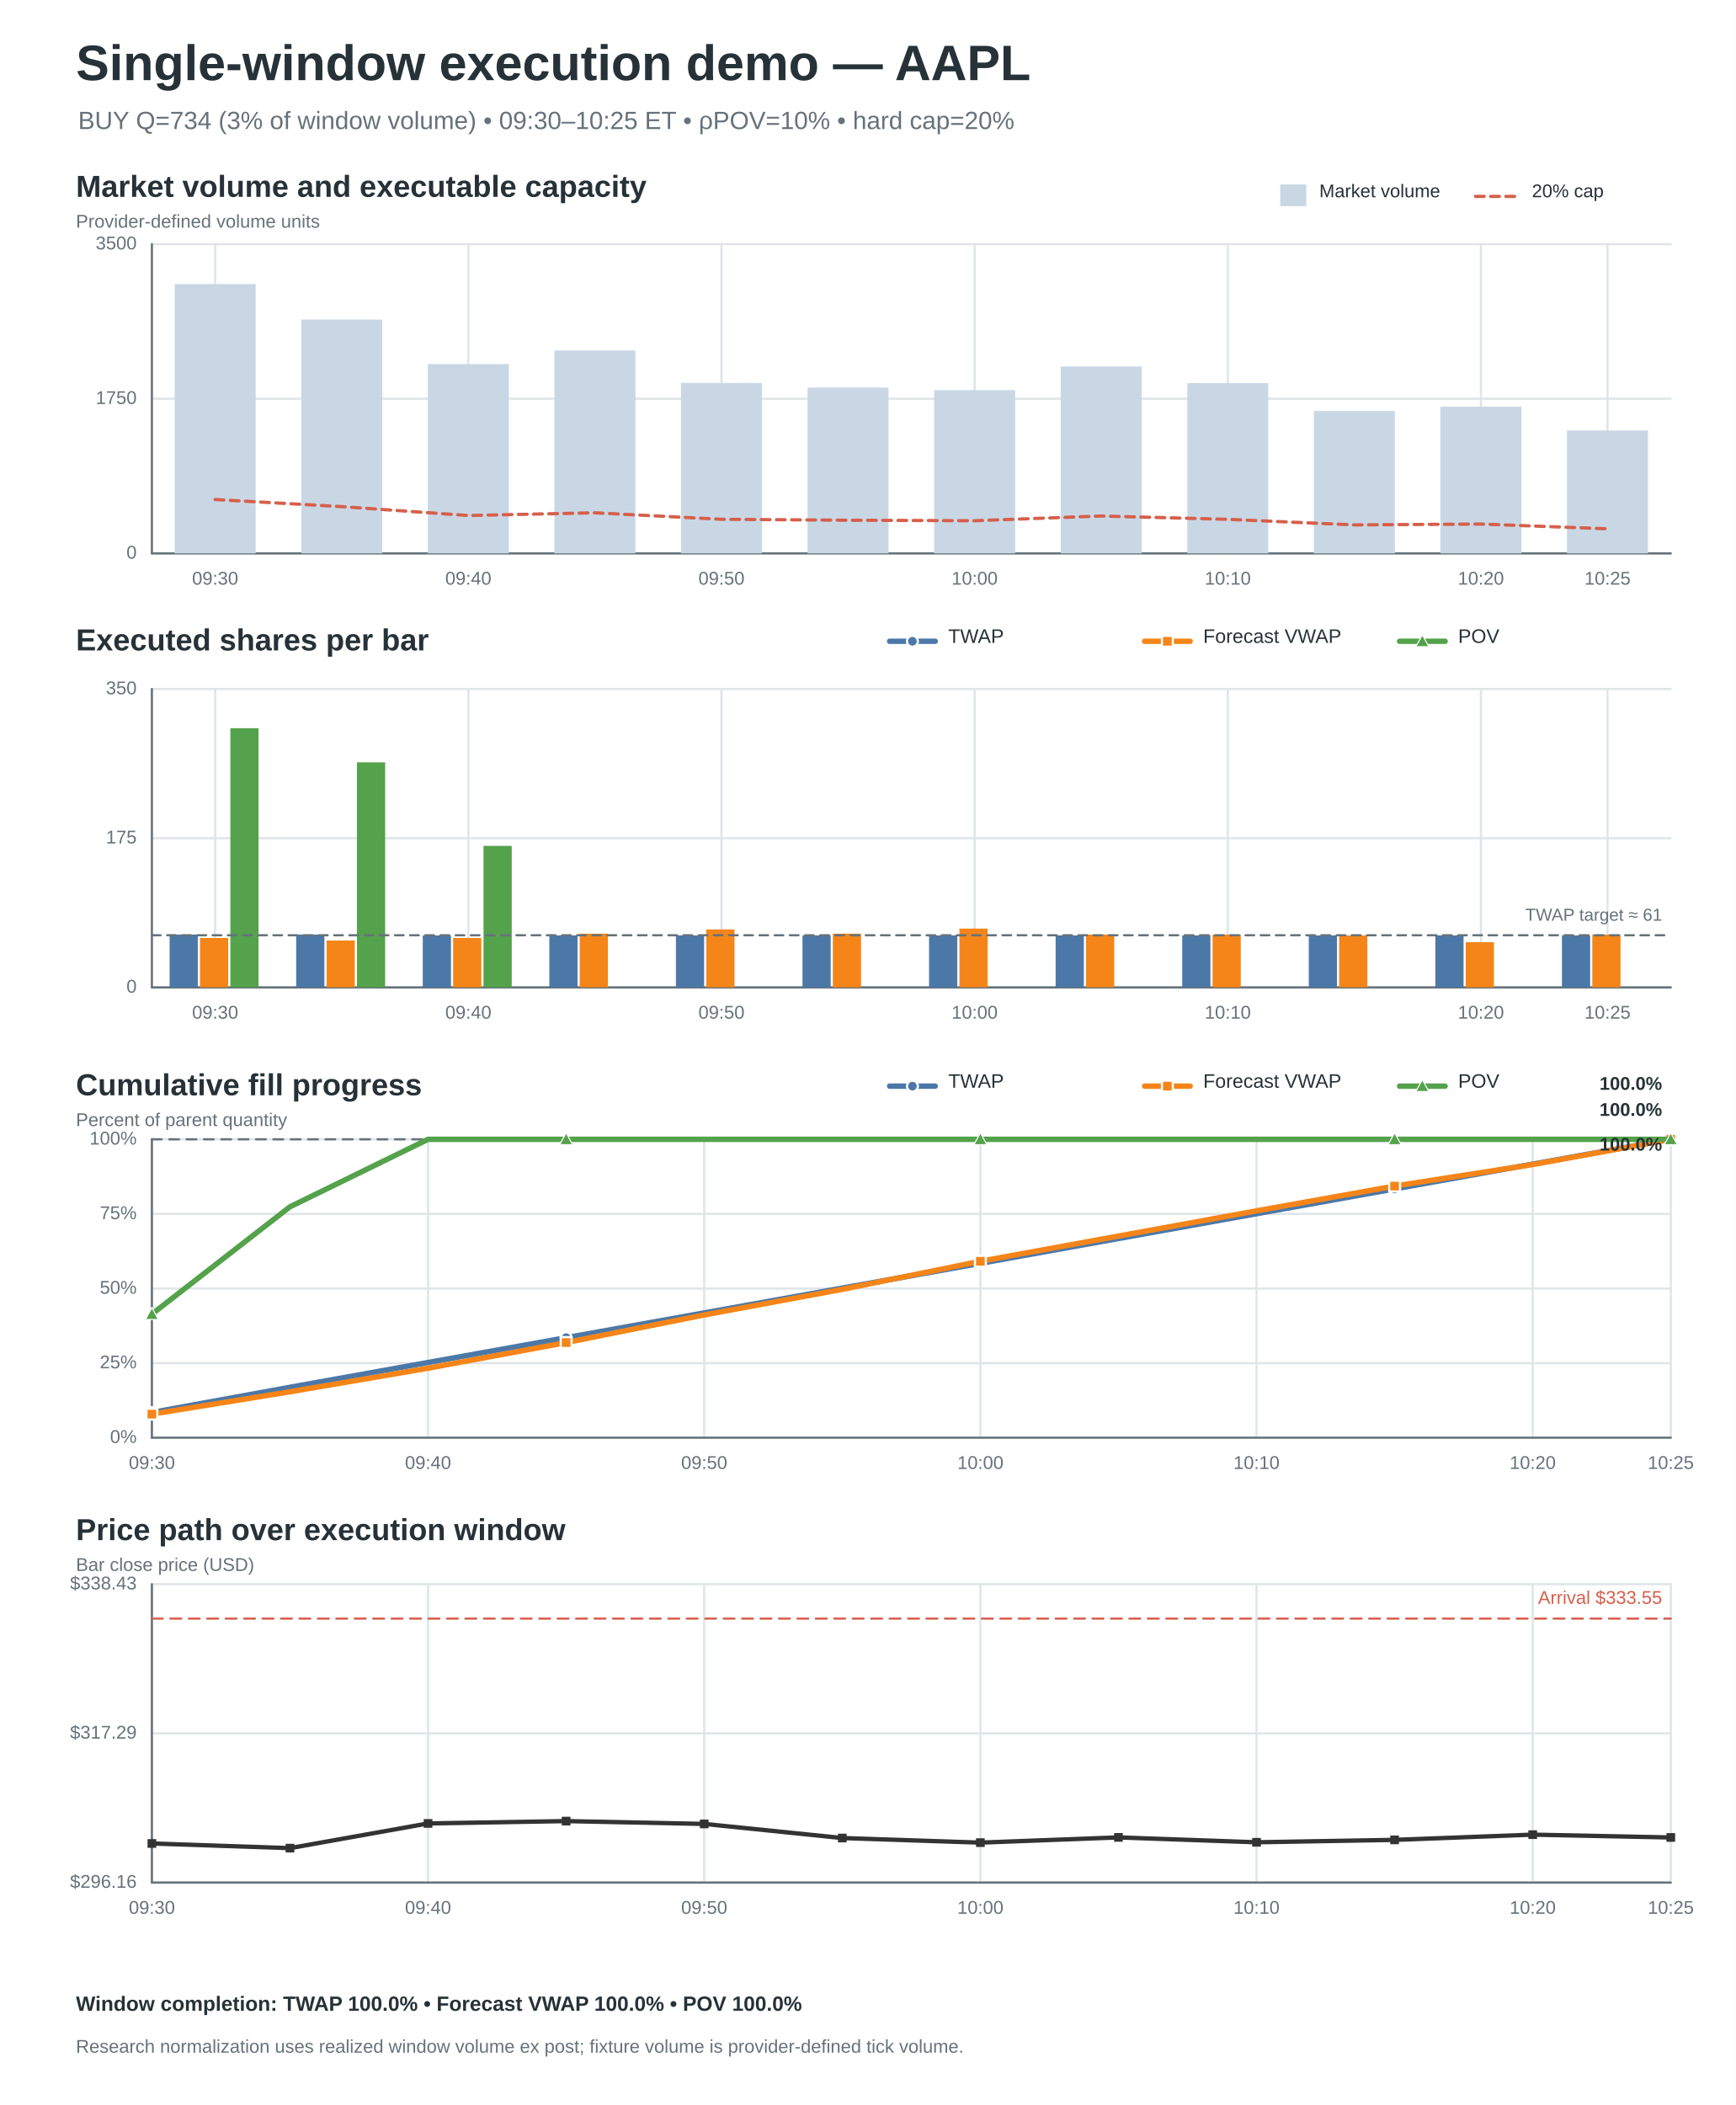
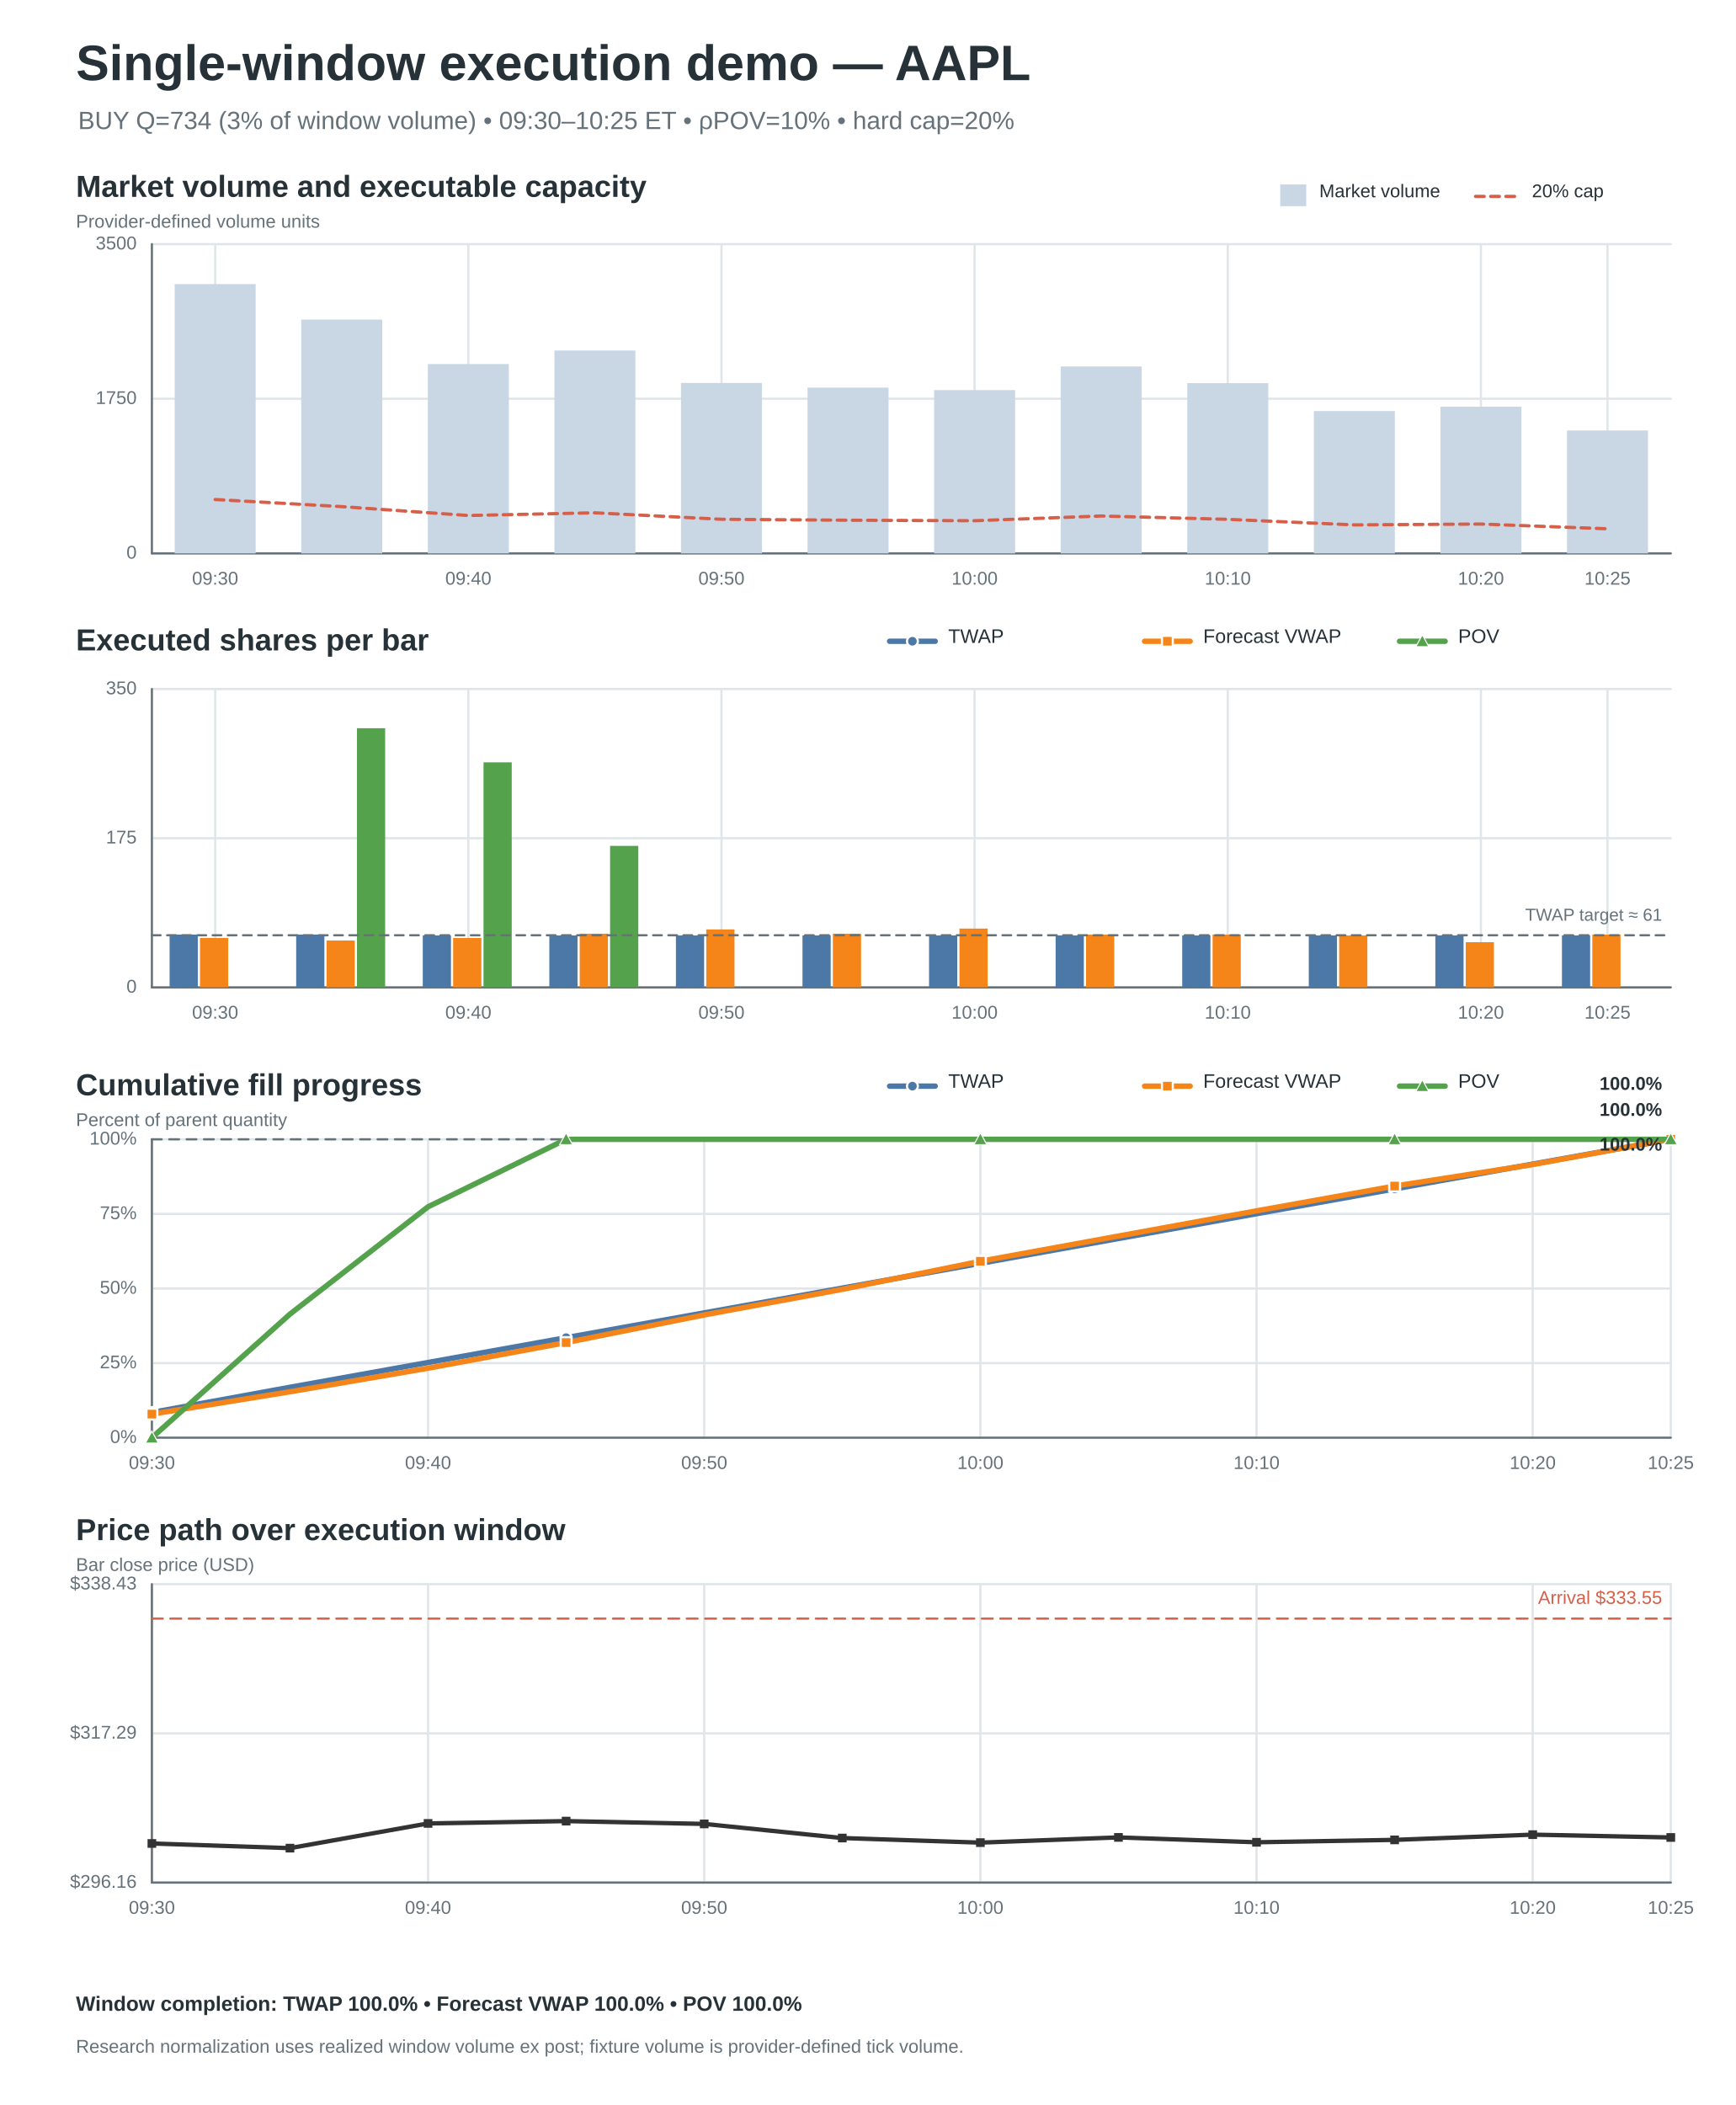
<svg xmlns="http://www.w3.org/2000/svg" width="1600" height="1940" viewBox="0 0 1600 1940">
  <rect width="1600" height="1940" fill="#FFFFFF" />
  <text x="70.00" y="42.00" fill="#263238" font-family="Arial, sans-serif" font-size="46" font-weight="700" text-anchor="start" dominant-baseline="hanging">Single-window execution demo — AAPL</text>
  <text x="72.00" y="103.00" fill="#66727A" font-family="Arial, sans-serif" font-size="23" font-weight="400" text-anchor="start" dominant-baseline="hanging">BUY Q=734 (3% of window volume) • 09:30–10:25 ET • ρPOV=10% • hard cap=20%</text>
  <text x="70.00" y="162.00" fill="#263238" font-family="Arial, sans-serif" font-size="28" font-weight="700" text-anchor="start" dominant-baseline="hanging">Market volume and executable capacity</text>
  <text x="70.00" y="198.00" fill="#66727A" font-family="Arial, sans-serif" font-size="17" font-weight="400" text-anchor="start" dominant-baseline="hanging">Provider-defined volume units</text>
  <line x1="140.00" y1="510.00" x2="1540.00" y2="510.00" stroke="#DFE5E8" stroke-width="2" stroke-linecap="round" />
  <text x="126.00" y="510.00" fill="#66727A" font-family="Arial, sans-serif" font-size="17" font-weight="400" text-anchor="end" dominant-baseline="middle">0</text>
  <line x1="140.00" y1="367.50" x2="1540.00" y2="367.50" stroke="#DFE5E8" stroke-width="2" stroke-linecap="round" />
  <text x="126.00" y="367.50" fill="#66727A" font-family="Arial, sans-serif" font-size="17" font-weight="400" text-anchor="end" dominant-baseline="middle">1750</text>
  <line x1="140.00" y1="225.00" x2="1540.00" y2="225.00" stroke="#DFE5E8" stroke-width="2" stroke-linecap="round" />
  <text x="126.00" y="225.00" fill="#66727A" font-family="Arial, sans-serif" font-size="17" font-weight="400" text-anchor="end" dominant-baseline="middle">3500</text>
  <line x1="198.33" y1="225.00" x2="198.33" y2="510.00" stroke="#DFE5E8" stroke-width="2" stroke-linecap="round" />
  <text x="198.33" y="527.00" fill="#66727A" font-family="Arial, sans-serif" font-size="17" font-weight="400" text-anchor="middle" dominant-baseline="hanging">09:30</text>
  <line x1="431.67" y1="225.00" x2="431.67" y2="510.00" stroke="#DFE5E8" stroke-width="2" stroke-linecap="round" />
  <text x="431.67" y="527.00" fill="#66727A" font-family="Arial, sans-serif" font-size="17" font-weight="400" text-anchor="middle" dominant-baseline="hanging">09:40</text>
  <line x1="665.00" y1="225.00" x2="665.00" y2="510.00" stroke="#DFE5E8" stroke-width="2" stroke-linecap="round" />
  <text x="665.00" y="527.00" fill="#66727A" font-family="Arial, sans-serif" font-size="17" font-weight="400" text-anchor="middle" dominant-baseline="hanging">09:50</text>
  <line x1="898.33" y1="225.00" x2="898.33" y2="510.00" stroke="#DFE5E8" stroke-width="2" stroke-linecap="round" />
  <text x="898.33" y="527.00" fill="#66727A" font-family="Arial, sans-serif" font-size="17" font-weight="400" text-anchor="middle" dominant-baseline="hanging">10:00</text>
  <line x1="1131.67" y1="225.00" x2="1131.67" y2="510.00" stroke="#DFE5E8" stroke-width="2" stroke-linecap="round" />
  <text x="1131.67" y="527.00" fill="#66727A" font-family="Arial, sans-serif" font-size="17" font-weight="400" text-anchor="middle" dominant-baseline="hanging">10:10</text>
  <line x1="1365.00" y1="225.00" x2="1365.00" y2="510.00" stroke="#DFE5E8" stroke-width="2" stroke-linecap="round" />
  <text x="1365.00" y="527.00" fill="#66727A" font-family="Arial, sans-serif" font-size="17" font-weight="400" text-anchor="middle" dominant-baseline="hanging">10:20</text>
  <line x1="1481.67" y1="225.00" x2="1481.67" y2="510.00" stroke="#DFE5E8" stroke-width="2" stroke-linecap="round" />
  <text x="1481.67" y="527.00" fill="#66727A" font-family="Arial, sans-serif" font-size="17" font-weight="400" text-anchor="middle" dominant-baseline="hanging">10:25</text>
  <line x1="140.00" y1="225.00" x2="140.00" y2="510.00" stroke="#66727A" stroke-width="2" stroke-linecap="round" />
  <line x1="140.00" y1="510.00" x2="1540.00" y2="510.00" stroke="#66727A" stroke-width="2" stroke-linecap="round" />
  <rect x="161.00" y="261.81" width="74.67" height="248.19" fill="#C9D7E5" />
  <rect x="277.67" y="294.54" width="74.67" height="215.46" fill="#C9D7E5" />
  <rect x="394.33" y="335.50" width="74.67" height="174.50" fill="#C9D7E5" />
  <rect x="511.00" y="323.04" width="74.67" height="186.96" fill="#C9D7E5" />
  <rect x="627.67" y="352.92" width="74.67" height="157.08" fill="#C9D7E5" />
  <rect x="744.33" y="357.24" width="74.67" height="152.76" fill="#C9D7E5" />
  <rect x="861.00" y="359.52" width="74.67" height="150.48" fill="#C9D7E5" />
  <rect x="977.67" y="337.78" width="74.67" height="172.22" fill="#C9D7E5" />
  <rect x="1094.33" y="353.09" width="74.67" height="156.91" fill="#C9D7E5" />
  <rect x="1211.00" y="378.82" width="74.67" height="131.18" fill="#C9D7E5" />
  <rect x="1327.67" y="374.83" width="74.67" height="135.17" fill="#C9D7E5" />
  <rect x="1444.33" y="396.73" width="74.67" height="113.27" fill="#C9D7E5" />
  <polyline points="198.33,460.36 315.00,466.91 431.67,475.10 548.33,472.61 665.00,478.58 781.67,479.45 898.33,479.90 1015.00,475.56 1131.67,478.62 1248.33,483.76 1365.00,482.97 1481.67,487.35" fill="none" stroke="#D65F4A" stroke-width="3" stroke-linecap="round" stroke-linejoin="round" stroke-dasharray="8 6" />
  <rect x="1180.00" y="170.00" width="24.00" height="20.00" fill="#C9D7E5" />
  <text x="1216.00" y="170.00" fill="#263238" font-family="Arial, sans-serif" font-size="17" font-weight="400" text-anchor="start" dominant-baseline="hanging">Market volume</text>
  <line x1="1360.00" y1="181.00" x2="1400.00" y2="181.00" stroke="#D65F4A" stroke-width="3" stroke-linecap="round" stroke-dasharray="8 6" />
  <text x="1412.00" y="170.00" fill="#263238" font-family="Arial, sans-serif" font-size="17" font-weight="400" text-anchor="start" dominant-baseline="hanging">20% cap</text>
  <text x="70.00" y="580.00" fill="#263238" font-family="Arial, sans-serif" font-size="28" font-weight="700" text-anchor="start" dominant-baseline="hanging">Executed shares per bar</text>
  <line x1="820.00" y1="591.00" x2="862.00" y2="591.00" stroke="#4C78A8" stroke-width="5" stroke-linecap="round" />
  <circle cx="841.00" cy="591.00" r="5.00" fill="#4C78A8" stroke="#FFFFFF" stroke-width="2" />
  <text x="874.00" y="580.00" fill="#263238" font-family="Arial, sans-serif" font-size="18" font-weight="400" text-anchor="start" dominant-baseline="hanging">TWAP</text>
  <line x1="1055.00" y1="591.00" x2="1097.00" y2="591.00" stroke="#F58518" stroke-width="5" stroke-linecap="round" />
  <rect x="1071.00" y="586.00" width="10.00" height="10.00" fill="#F58518" stroke="#FFFFFF" stroke-width="2" />
  <text x="1109.00" y="580.00" fill="#263238" font-family="Arial, sans-serif" font-size="18" font-weight="400" text-anchor="start" dominant-baseline="hanging">Forecast VWAP</text>
  <line x1="1290.00" y1="591.00" x2="1332.00" y2="591.00" stroke="#54A24B" stroke-width="5" stroke-linecap="round" />
  <polygon points="1311.00,585.00 1305.00,596.00 1317.00,596.00" fill="#54A24B" stroke="#FFFFFF" stroke-width="1" />
  <text x="1344.00" y="580.00" fill="#263238" font-family="Arial, sans-serif" font-size="18" font-weight="400" text-anchor="start" dominant-baseline="hanging">POV</text>
  <line x1="140.00" y1="910.00" x2="1540.00" y2="910.00" stroke="#DFE5E8" stroke-width="2" stroke-linecap="round" />
  <text x="126.00" y="910.00" fill="#66727A" font-family="Arial, sans-serif" font-size="17" font-weight="400" text-anchor="end" dominant-baseline="middle">0</text>
  <line x1="140.00" y1="772.50" x2="1540.00" y2="772.50" stroke="#DFE5E8" stroke-width="2" stroke-linecap="round" />
  <text x="126.00" y="772.50" fill="#66727A" font-family="Arial, sans-serif" font-size="17" font-weight="400" text-anchor="end" dominant-baseline="middle">175</text>
  <line x1="140.00" y1="635.00" x2="1540.00" y2="635.00" stroke="#DFE5E8" stroke-width="2" stroke-linecap="round" />
  <text x="126.00" y="635.00" fill="#66727A" font-family="Arial, sans-serif" font-size="17" font-weight="400" text-anchor="end" dominant-baseline="middle">350</text>
  <line x1="198.33" y1="635.00" x2="198.33" y2="910.00" stroke="#DFE5E8" stroke-width="2" stroke-linecap="round" />
  <text x="198.33" y="927.00" fill="#66727A" font-family="Arial, sans-serif" font-size="17" font-weight="400" text-anchor="middle" dominant-baseline="hanging">09:30</text>
  <line x1="431.67" y1="635.00" x2="431.67" y2="910.00" stroke="#DFE5E8" stroke-width="2" stroke-linecap="round" />
  <text x="431.67" y="927.00" fill="#66727A" font-family="Arial, sans-serif" font-size="17" font-weight="400" text-anchor="middle" dominant-baseline="hanging">09:40</text>
  <line x1="665.00" y1="635.00" x2="665.00" y2="910.00" stroke="#DFE5E8" stroke-width="2" stroke-linecap="round" />
  <text x="665.00" y="927.00" fill="#66727A" font-family="Arial, sans-serif" font-size="17" font-weight="400" text-anchor="middle" dominant-baseline="hanging">09:50</text>
  <line x1="898.33" y1="635.00" x2="898.33" y2="910.00" stroke="#DFE5E8" stroke-width="2" stroke-linecap="round" />
  <text x="898.33" y="927.00" fill="#66727A" font-family="Arial, sans-serif" font-size="17" font-weight="400" text-anchor="middle" dominant-baseline="hanging">10:00</text>
  <line x1="1131.67" y1="635.00" x2="1131.67" y2="910.00" stroke="#DFE5E8" stroke-width="2" stroke-linecap="round" />
  <text x="1131.67" y="927.00" fill="#66727A" font-family="Arial, sans-serif" font-size="17" font-weight="400" text-anchor="middle" dominant-baseline="hanging">10:10</text>
  <line x1="1365.00" y1="635.00" x2="1365.00" y2="910.00" stroke="#DFE5E8" stroke-width="2" stroke-linecap="round" />
  <text x="1365.00" y="927.00" fill="#66727A" font-family="Arial, sans-serif" font-size="17" font-weight="400" text-anchor="middle" dominant-baseline="hanging">10:20</text>
  <line x1="1481.67" y1="635.00" x2="1481.67" y2="910.00" stroke="#DFE5E8" stroke-width="2" stroke-linecap="round" />
  <text x="1481.67" y="927.00" fill="#66727A" font-family="Arial, sans-serif" font-size="17" font-weight="400" text-anchor="middle" dominant-baseline="hanging">10:25</text>
  <line x1="140.00" y1="635.00" x2="140.00" y2="910.00" stroke="#66727A" stroke-width="2" stroke-linecap="round" />
  <line x1="140.00" y1="910.00" x2="1540.00" y2="910.00" stroke="#66727A" stroke-width="2" stroke-linecap="round" />
  <rect x="156.33" y="861.29" width="26.00" height="48.71" fill="#4C78A8" />
  <rect x="184.33" y="864.43" width="26.00" height="45.57" fill="#F58518" />
-   <rect x="212.33" y="671.14" width="26.00" height="238.86" fill="#54A24B" />
+   <rect x="212.33" y="910.00" width="26.00" height="0.00" fill="#54A24B" />
  <rect x="273.00" y="861.29" width="26.00" height="48.71" fill="#4C78A8" />
  <rect x="301.00" y="866.79" width="26.00" height="43.21" fill="#F58518" />
-   <rect x="329.00" y="702.57" width="26.00" height="207.43" fill="#54A24B" />
+   <rect x="329.00" y="671.14" width="26.00" height="238.86" fill="#54A24B" />
  <rect x="389.67" y="862.07" width="26.00" height="47.93" fill="#4C78A8" />
  <rect x="417.67" y="864.43" width="26.00" height="45.57" fill="#F58518" />
-   <rect x="445.67" y="779.57" width="26.00" height="130.43" fill="#54A24B" />
+   <rect x="445.67" y="702.57" width="26.00" height="207.43" fill="#54A24B" />
  <rect x="506.33" y="862.07" width="26.00" height="47.93" fill="#4C78A8" />
  <rect x="534.33" y="860.50" width="26.00" height="49.50" fill="#F58518" />
-   <rect x="562.33" y="910.00" width="26.00" height="0.00" fill="#54A24B" />
+   <rect x="562.33" y="779.57" width="26.00" height="130.43" fill="#54A24B" />
  <rect x="623.00" y="862.07" width="26.00" height="47.93" fill="#4C78A8" />
  <rect x="651.00" y="856.57" width="26.00" height="53.43" fill="#F58518" />
  <rect x="679.00" y="910.00" width="26.00" height="0.00" fill="#54A24B" />
  <rect x="739.67" y="862.07" width="26.00" height="47.93" fill="#4C78A8" />
  <rect x="767.67" y="860.50" width="26.00" height="49.50" fill="#F58518" />
  <rect x="795.67" y="910.00" width="26.00" height="0.00" fill="#54A24B" />
  <rect x="856.33" y="862.07" width="26.00" height="47.93" fill="#4C78A8" />
  <rect x="884.33" y="855.79" width="26.00" height="54.21" fill="#F58518" />
  <rect x="912.33" y="910.00" width="26.00" height="0.00" fill="#54A24B" />
  <rect x="973.00" y="862.07" width="26.00" height="47.93" fill="#4C78A8" />
  <rect x="1001.00" y="861.29" width="26.00" height="48.71" fill="#F58518" />
  <rect x="1029.00" y="910.00" width="26.00" height="0.00" fill="#54A24B" />
  <rect x="1089.67" y="862.07" width="26.00" height="47.93" fill="#4C78A8" />
  <rect x="1117.67" y="861.29" width="26.00" height="48.71" fill="#F58518" />
  <rect x="1145.67" y="910.00" width="26.00" height="0.00" fill="#54A24B" />
  <rect x="1206.33" y="862.07" width="26.00" height="47.93" fill="#4C78A8" />
  <rect x="1234.33" y="862.07" width="26.00" height="47.93" fill="#F58518" />
  <rect x="1262.33" y="910.00" width="26.00" height="0.00" fill="#54A24B" />
  <rect x="1323.00" y="862.07" width="26.00" height="47.93" fill="#4C78A8" />
  <rect x="1351.00" y="868.36" width="26.00" height="41.64" fill="#F58518" />
  <rect x="1379.00" y="910.00" width="26.00" height="0.00" fill="#54A24B" />
  <rect x="1439.67" y="862.07" width="26.00" height="47.93" fill="#4C78A8" />
  <rect x="1467.67" y="861.29" width="26.00" height="48.71" fill="#F58518" />
  <rect x="1495.67" y="910.00" width="26.00" height="0.00" fill="#54A24B" />
  <line x1="140.00" y1="861.94" x2="1540.00" y2="861.94" stroke="#66727A" stroke-width="2" stroke-linecap="round" stroke-dasharray="8 6" />
  <text x="1532.00" y="851.94" fill="#66727A" font-family="Arial, sans-serif" font-size="16" font-weight="400" text-anchor="end" dominant-baseline="text-after-edge">TWAP target ≈ 61</text>
  <text x="70.00" y="990.00" fill="#263238" font-family="Arial, sans-serif" font-size="28" font-weight="700" text-anchor="start" dominant-baseline="hanging">Cumulative fill progress</text>
  <text x="70.00" y="1026.00" fill="#66727A" font-family="Arial, sans-serif" font-size="17" font-weight="400" text-anchor="start" dominant-baseline="hanging">Percent of parent quantity</text>
  <line x1="820.00" y1="1001.00" x2="862.00" y2="1001.00" stroke="#4C78A8" stroke-width="5" stroke-linecap="round" />
  <circle cx="841.00" cy="1001.00" r="5.00" fill="#4C78A8" stroke="#FFFFFF" stroke-width="2" />
  <text x="874.00" y="990.00" fill="#263238" font-family="Arial, sans-serif" font-size="18" font-weight="400" text-anchor="start" dominant-baseline="hanging">TWAP</text>
  <line x1="1055.00" y1="1001.00" x2="1097.00" y2="1001.00" stroke="#F58518" stroke-width="5" stroke-linecap="round" />
  <rect x="1071.00" y="996.00" width="10.00" height="10.00" fill="#F58518" stroke="#FFFFFF" stroke-width="2" />
  <text x="1109.00" y="990.00" fill="#263238" font-family="Arial, sans-serif" font-size="18" font-weight="400" text-anchor="start" dominant-baseline="hanging">Forecast VWAP</text>
  <line x1="1290.00" y1="1001.00" x2="1332.00" y2="1001.00" stroke="#54A24B" stroke-width="5" stroke-linecap="round" />
  <polygon points="1311.00,995.00 1305.00,1006.00 1317.00,1006.00" fill="#54A24B" stroke="#FFFFFF" stroke-width="1" />
  <text x="1344.00" y="990.00" fill="#263238" font-family="Arial, sans-serif" font-size="18" font-weight="400" text-anchor="start" dominant-baseline="hanging">POV</text>
  <line x1="140.00" y1="1325.00" x2="1540.00" y2="1325.00" stroke="#DFE5E8" stroke-width="2" stroke-linecap="round" />
  <text x="126.00" y="1325.00" fill="#66727A" font-family="Arial, sans-serif" font-size="17" font-weight="400" text-anchor="end" dominant-baseline="middle">0%</text>
  <line x1="140.00" y1="1256.25" x2="1540.00" y2="1256.25" stroke="#DFE5E8" stroke-width="2" stroke-linecap="round" />
  <text x="126.00" y="1256.25" fill="#66727A" font-family="Arial, sans-serif" font-size="17" font-weight="400" text-anchor="end" dominant-baseline="middle">25%</text>
  <line x1="140.00" y1="1187.50" x2="1540.00" y2="1187.50" stroke="#DFE5E8" stroke-width="2" stroke-linecap="round" />
  <text x="126.00" y="1187.50" fill="#66727A" font-family="Arial, sans-serif" font-size="17" font-weight="400" text-anchor="end" dominant-baseline="middle">50%</text>
  <line x1="140.00" y1="1118.75" x2="1540.00" y2="1118.75" stroke="#DFE5E8" stroke-width="2" stroke-linecap="round" />
  <text x="126.00" y="1118.75" fill="#66727A" font-family="Arial, sans-serif" font-size="17" font-weight="400" text-anchor="end" dominant-baseline="middle">75%</text>
  <line x1="140.00" y1="1050.00" x2="1540.00" y2="1050.00" stroke="#DFE5E8" stroke-width="2" stroke-linecap="round" />
  <text x="126.00" y="1050.00" fill="#66727A" font-family="Arial, sans-serif" font-size="17" font-weight="400" text-anchor="end" dominant-baseline="middle">100%</text>
  <line x1="140.00" y1="1050.00" x2="140.00" y2="1325.00" stroke="#DFE5E8" stroke-width="2" stroke-linecap="round" />
  <text x="140.00" y="1342.00" fill="#66727A" font-family="Arial, sans-serif" font-size="17" font-weight="400" text-anchor="middle" dominant-baseline="hanging">09:30</text>
  <line x1="394.55" y1="1050.00" x2="394.55" y2="1325.00" stroke="#DFE5E8" stroke-width="2" stroke-linecap="round" />
  <text x="394.55" y="1342.00" fill="#66727A" font-family="Arial, sans-serif" font-size="17" font-weight="400" text-anchor="middle" dominant-baseline="hanging">09:40</text>
  <line x1="649.09" y1="1050.00" x2="649.09" y2="1325.00" stroke="#DFE5E8" stroke-width="2" stroke-linecap="round" />
  <text x="649.09" y="1342.00" fill="#66727A" font-family="Arial, sans-serif" font-size="17" font-weight="400" text-anchor="middle" dominant-baseline="hanging">09:50</text>
  <line x1="903.64" y1="1050.00" x2="903.64" y2="1325.00" stroke="#DFE5E8" stroke-width="2" stroke-linecap="round" />
  <text x="903.64" y="1342.00" fill="#66727A" font-family="Arial, sans-serif" font-size="17" font-weight="400" text-anchor="middle" dominant-baseline="hanging">10:00</text>
  <line x1="1158.18" y1="1050.00" x2="1158.18" y2="1325.00" stroke="#DFE5E8" stroke-width="2" stroke-linecap="round" />
  <text x="1158.18" y="1342.00" fill="#66727A" font-family="Arial, sans-serif" font-size="17" font-weight="400" text-anchor="middle" dominant-baseline="hanging">10:10</text>
  <line x1="1412.73" y1="1050.00" x2="1412.73" y2="1325.00" stroke="#DFE5E8" stroke-width="2" stroke-linecap="round" />
  <text x="1412.73" y="1342.00" fill="#66727A" font-family="Arial, sans-serif" font-size="17" font-weight="400" text-anchor="middle" dominant-baseline="hanging">10:20</text>
  <line x1="1540.00" y1="1050.00" x2="1540.00" y2="1325.00" stroke="#DFE5E8" stroke-width="2" stroke-linecap="round" />
  <text x="1540.00" y="1342.00" fill="#66727A" font-family="Arial, sans-serif" font-size="17" font-weight="400" text-anchor="middle" dominant-baseline="hanging">10:25</text>
  <line x1="140.00" y1="1050.00" x2="140.00" y2="1325.00" stroke="#66727A" stroke-width="2" stroke-linecap="round" />
  <line x1="140.00" y1="1325.00" x2="1540.00" y2="1325.00" stroke="#66727A" stroke-width="2" stroke-linecap="round" />
  <line x1="140.00" y1="1050.00" x2="1540.00" y2="1050.00" stroke="#66727A" stroke-width="2" stroke-linecap="round" stroke-dasharray="9 7" />
  <polyline points="140.00,1301.77 267.27,1278.54 394.55,1255.69 521.82,1232.83 649.09,1209.98 776.36,1187.13 903.64,1164.27 1030.91,1141.42 1158.18,1118.56 1285.45,1095.71 1412.73,1072.85 1540.00,1050.00" fill="none" stroke="#4C78A8" stroke-width="5" stroke-linecap="round" stroke-linejoin="round" />
  <circle cx="140.00" cy="1301.77" r="5.00" fill="#4C78A8" stroke="#FFFFFF" stroke-width="2" />
  <circle cx="521.82" cy="1232.83" r="5.00" fill="#4C78A8" stroke="#FFFFFF" stroke-width="2" />
  <circle cx="903.64" cy="1164.27" r="5.00" fill="#4C78A8" stroke="#FFFFFF" stroke-width="2" />
  <circle cx="1285.45" cy="1095.71" r="5.00" fill="#4C78A8" stroke="#FFFFFF" stroke-width="2" />
  <circle cx="1540.00" cy="1050.00" r="5.00" fill="#4C78A8" stroke="#FFFFFF" stroke-width="2" />
  <text x="1532.00" y="1008.00" fill="#263238" font-family="Arial, sans-serif" font-size="17" font-weight="700" text-anchor="end" dominant-baseline="text-after-edge">100.0%</text>
  <polyline points="140.00,1303.27 267.27,1282.66 394.55,1260.93 521.82,1237.33 649.09,1211.85 776.36,1188.25 903.64,1162.40 1030.91,1139.17 1158.18,1115.94 1285.45,1093.09 1412.73,1073.23 1540.00,1050.00" fill="none" stroke="#F58518" stroke-width="5" stroke-linecap="round" stroke-linejoin="round" />
  <rect x="135.00" y="1298.27" width="10.00" height="10.00" fill="#F58518" stroke="#FFFFFF" stroke-width="2" />
  <rect x="516.82" y="1232.33" width="10.00" height="10.00" fill="#F58518" stroke="#FFFFFF" stroke-width="2" />
  <rect x="898.64" y="1157.40" width="10.00" height="10.00" fill="#F58518" stroke="#FFFFFF" stroke-width="2" />
  <rect x="1280.45" y="1088.09" width="10.00" height="10.00" fill="#F58518" stroke="#FFFFFF" stroke-width="2" />
  <rect x="1535.00" y="1045.00" width="10.00" height="10.00" fill="#F58518" stroke="#FFFFFF" stroke-width="2" />
  <text x="1532.00" y="1032.00" fill="#263238" font-family="Arial, sans-serif" font-size="17" font-weight="700" text-anchor="end" dominant-baseline="text-after-edge">100.0%</text>
-   <polyline points="140.00,1211.10 267.27,1112.19 394.55,1050.00 521.82,1050.00 649.09,1050.00 776.36,1050.00 903.64,1050.00 1030.91,1050.00 1158.18,1050.00 1285.45,1050.00 1412.73,1050.00 1540.00,1050.00" fill="none" stroke="#54A24B" stroke-width="5" stroke-linecap="round" stroke-linejoin="round" />
-   <polygon points="140.00,1205.10 134.00,1216.10 146.00,1216.10" fill="#54A24B" stroke="#FFFFFF" stroke-width="1" />
+   <polyline points="140.00,1325.00 267.27,1211.10 394.55,1112.19 521.82,1050.00 649.09,1050.00 776.36,1050.00 903.64,1050.00 1030.91,1050.00 1158.18,1050.00 1285.45,1050.00 1412.73,1050.00 1540.00,1050.00" fill="none" stroke="#54A24B" stroke-width="5" stroke-linecap="round" stroke-linejoin="round" />
+   <polygon points="140.00,1319.00 134.00,1330.00 146.00,1330.00" fill="#54A24B" stroke="#FFFFFF" stroke-width="1" />
  <polygon points="521.82,1044.00 515.82,1055.00 527.82,1055.00" fill="#54A24B" stroke="#FFFFFF" stroke-width="1" />
  <polygon points="903.64,1044.00 897.64,1055.00 909.64,1055.00" fill="#54A24B" stroke="#FFFFFF" stroke-width="1" />
  <polygon points="1285.45,1044.00 1279.45,1055.00 1291.45,1055.00" fill="#54A24B" stroke="#FFFFFF" stroke-width="1" />
  <polygon points="1540.00,1044.00 1534.00,1055.00 1546.00,1055.00" fill="#54A24B" stroke="#FFFFFF" stroke-width="1" />
  <text x="1532.00" y="1064.00" fill="#263238" font-family="Arial, sans-serif" font-size="17" font-weight="700" text-anchor="end" dominant-baseline="text-after-edge">100.0%</text>
  <text x="70.00" y="1400.00" fill="#263238" font-family="Arial, sans-serif" font-size="28" font-weight="700" text-anchor="start" dominant-baseline="hanging">Price path over execution window</text>
  <text x="70.00" y="1436.00" fill="#66727A" font-family="Arial, sans-serif" font-size="17" font-weight="400" text-anchor="start" dominant-baseline="hanging">Bar close price (USD)</text>
  <line x1="140.00" y1="1735.00" x2="1540.00" y2="1735.00" stroke="#DFE5E8" stroke-width="2" stroke-linecap="round" />
  <text x="126.00" y="1735.00" fill="#66727A" font-family="Arial, sans-serif" font-size="17" font-weight="400" text-anchor="end" dominant-baseline="middle">$296.16</text>
  <line x1="140.00" y1="1597.50" x2="1540.00" y2="1597.50" stroke="#DFE5E8" stroke-width="2" stroke-linecap="round" />
  <text x="126.00" y="1597.50" fill="#66727A" font-family="Arial, sans-serif" font-size="17" font-weight="400" text-anchor="end" dominant-baseline="middle">$317.29</text>
  <line x1="140.00" y1="1460.00" x2="1540.00" y2="1460.00" stroke="#DFE5E8" stroke-width="2" stroke-linecap="round" />
  <text x="126.00" y="1460.00" fill="#66727A" font-family="Arial, sans-serif" font-size="17" font-weight="400" text-anchor="end" dominant-baseline="middle">$338.43</text>
  <line x1="140.00" y1="1460.00" x2="140.00" y2="1735.00" stroke="#DFE5E8" stroke-width="2" stroke-linecap="round" />
  <text x="140.00" y="1752.00" fill="#66727A" font-family="Arial, sans-serif" font-size="17" font-weight="400" text-anchor="middle" dominant-baseline="hanging">09:30</text>
  <line x1="394.55" y1="1460.00" x2="394.55" y2="1735.00" stroke="#DFE5E8" stroke-width="2" stroke-linecap="round" />
  <text x="394.55" y="1752.00" fill="#66727A" font-family="Arial, sans-serif" font-size="17" font-weight="400" text-anchor="middle" dominant-baseline="hanging">09:40</text>
  <line x1="649.09" y1="1460.00" x2="649.09" y2="1735.00" stroke="#DFE5E8" stroke-width="2" stroke-linecap="round" />
  <text x="649.09" y="1752.00" fill="#66727A" font-family="Arial, sans-serif" font-size="17" font-weight="400" text-anchor="middle" dominant-baseline="hanging">09:50</text>
  <line x1="903.64" y1="1460.00" x2="903.64" y2="1735.00" stroke="#DFE5E8" stroke-width="2" stroke-linecap="round" />
  <text x="903.64" y="1752.00" fill="#66727A" font-family="Arial, sans-serif" font-size="17" font-weight="400" text-anchor="middle" dominant-baseline="hanging">10:00</text>
  <line x1="1158.18" y1="1460.00" x2="1158.18" y2="1735.00" stroke="#DFE5E8" stroke-width="2" stroke-linecap="round" />
  <text x="1158.18" y="1752.00" fill="#66727A" font-family="Arial, sans-serif" font-size="17" font-weight="400" text-anchor="middle" dominant-baseline="hanging">10:10</text>
  <line x1="1412.73" y1="1460.00" x2="1412.73" y2="1735.00" stroke="#DFE5E8" stroke-width="2" stroke-linecap="round" />
  <text x="1412.73" y="1752.00" fill="#66727A" font-family="Arial, sans-serif" font-size="17" font-weight="400" text-anchor="middle" dominant-baseline="hanging">10:20</text>
  <line x1="1540.00" y1="1460.00" x2="1540.00" y2="1735.00" stroke="#DFE5E8" stroke-width="2" stroke-linecap="round" />
  <text x="1540.00" y="1752.00" fill="#66727A" font-family="Arial, sans-serif" font-size="17" font-weight="400" text-anchor="middle" dominant-baseline="hanging">10:25</text>
  <line x1="140.00" y1="1460.00" x2="140.00" y2="1735.00" stroke="#66727A" stroke-width="2" stroke-linecap="round" />
  <line x1="140.00" y1="1735.00" x2="1540.00" y2="1735.00" stroke="#66727A" stroke-width="2" stroke-linecap="round" />
  <polyline points="140.00,1698.97 267.27,1703.27 394.55,1680.50 521.82,1678.35 649.09,1680.95 776.36,1693.96 903.64,1698.19 1030.91,1693.38 1158.18,1697.87 1285.45,1695.66 1412.73,1690.84 1540.00,1693.44" fill="none" stroke="#333333" stroke-width="4" stroke-linecap="round" stroke-linejoin="round" />
  <rect x="136.00" y="1694.97" width="8.00" height="8.00" fill="#333333" />
  <rect x="263.27" y="1699.27" width="8.00" height="8.00" fill="#333333" />
  <rect x="390.55" y="1676.50" width="8.00" height="8.00" fill="#333333" />
  <rect x="517.82" y="1674.35" width="8.00" height="8.00" fill="#333333" />
  <rect x="645.09" y="1676.95" width="8.00" height="8.00" fill="#333333" />
  <rect x="772.36" y="1689.96" width="8.00" height="8.00" fill="#333333" />
  <rect x="899.64" y="1694.19" width="8.00" height="8.00" fill="#333333" />
  <rect x="1026.91" y="1689.38" width="8.00" height="8.00" fill="#333333" />
  <rect x="1154.18" y="1693.87" width="8.00" height="8.00" fill="#333333" />
  <rect x="1281.45" y="1691.66" width="8.00" height="8.00" fill="#333333" />
  <rect x="1408.73" y="1686.84" width="8.00" height="8.00" fill="#333333" />
  <rect x="1536.00" y="1689.44" width="8.00" height="8.00" fill="#333333" />
  <line x1="140.00" y1="1491.73" x2="1540.00" y2="1491.73" stroke="#D65F4A" stroke-width="2" stroke-linecap="round" stroke-dasharray="10 7" />
  <text x="1532.00" y="1481.73" fill="#D65F4A" font-family="Arial, sans-serif" font-size="17" font-weight="400" text-anchor="end" dominant-baseline="text-after-edge">Arrival $333.55</text>
  <text x="70.00" y="1840.00" fill="#263238" font-family="Arial, sans-serif" font-size="19" font-weight="700" text-anchor="start" dominant-baseline="hanging">Window completion: TWAP 100.0% • Forecast VWAP 100.0% • POV 100.0%</text>
  <text x="70.00" y="1880.00" fill="#66727A" font-family="Arial, sans-serif" font-size="17" font-weight="400" text-anchor="start" dominant-baseline="hanging">Research normalization uses realized window volume ex post; fixture volume is provider-defined tick volume.</text>
</svg>
